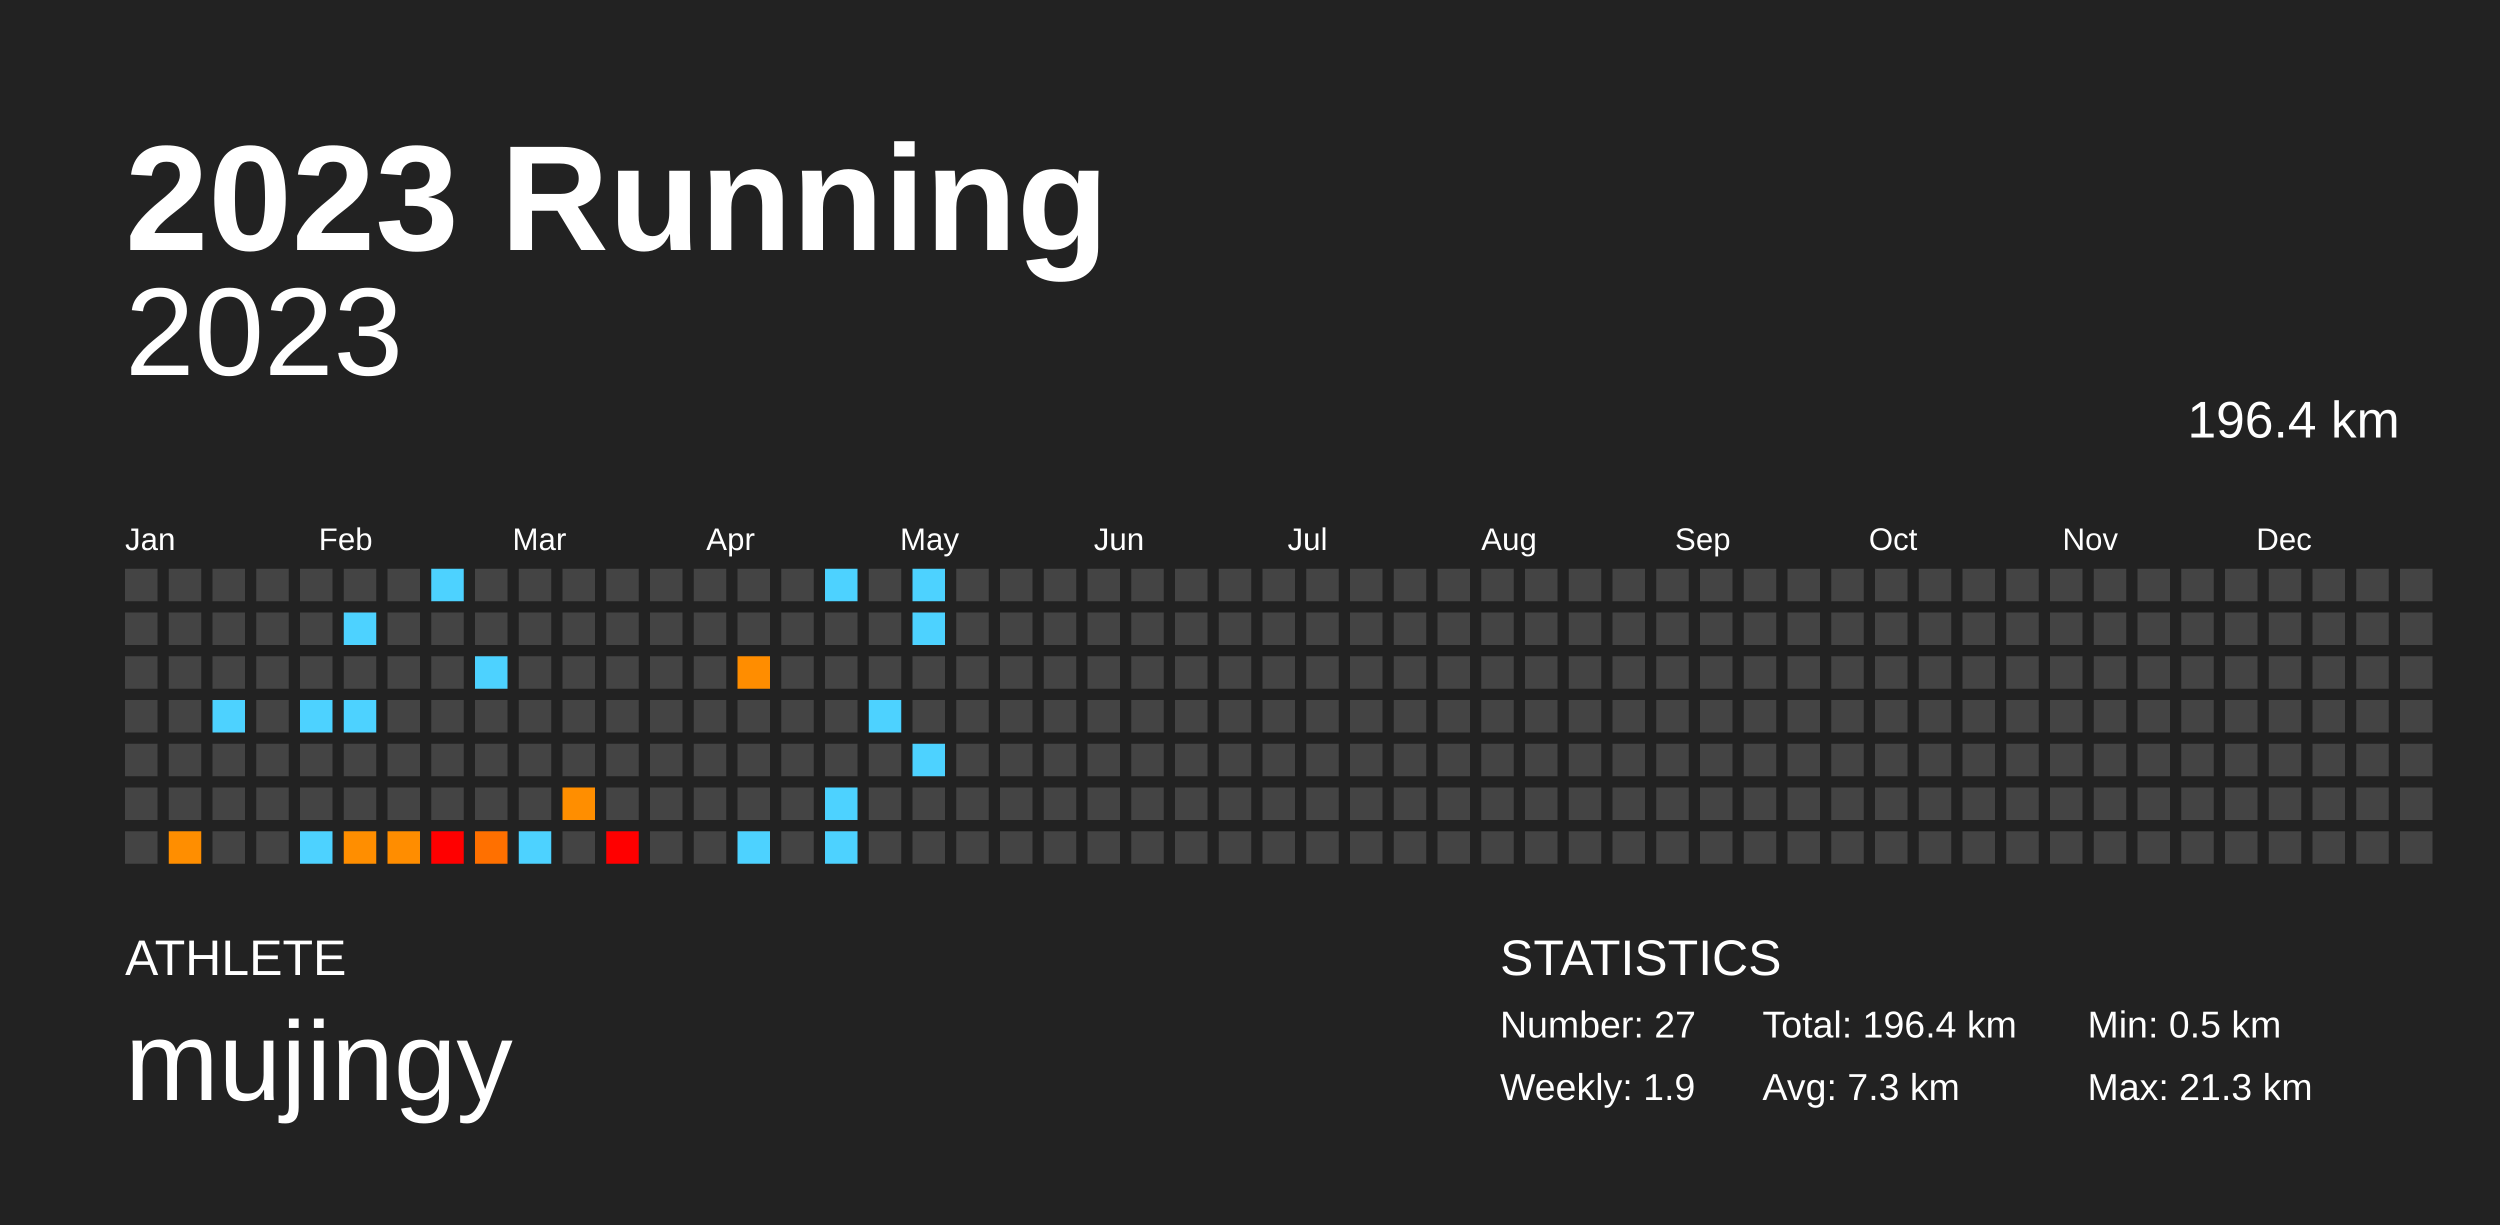
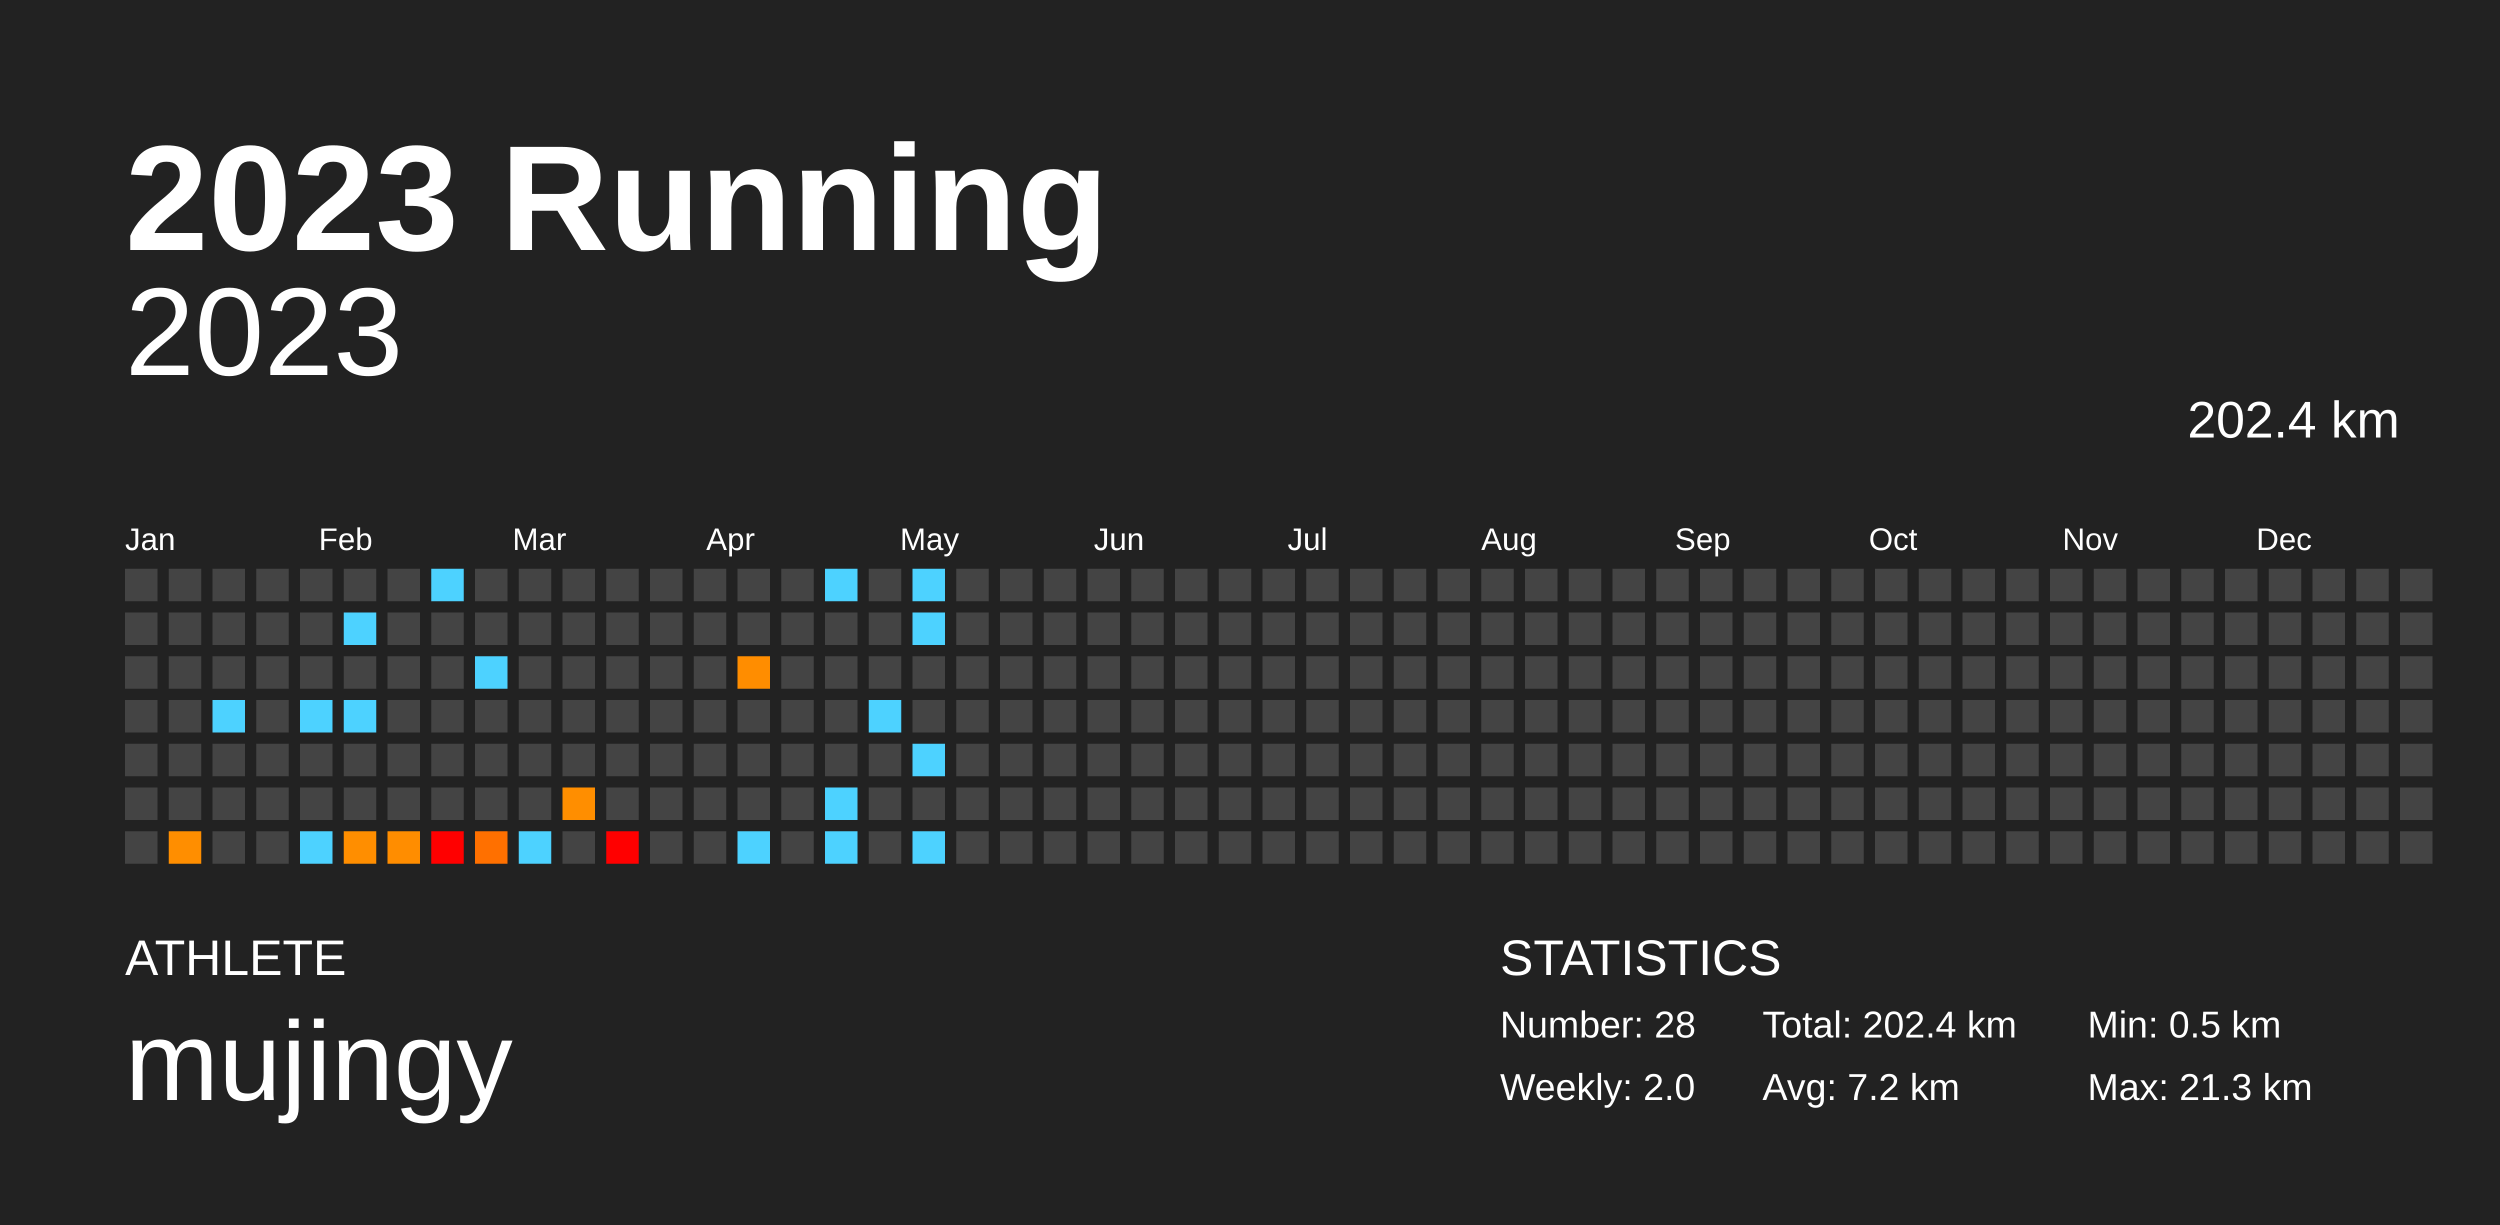
<svg xmlns="http://www.w3.org/2000/svg" baseProfile="full" height="98mm" version="1.1" viewBox="0,0,200,98" width="200mm">
  <defs />
  <rect fill="#222222" height="98" width="200" x="0" y="0" />
  <text fill="#FFFFFF" style="font-size:12px; font-family:Arial; font-weight:bold;" x="10" y="20">2023 Running</text>
  <text fill="#FFFFFF" style="font-size:4px; font-family:Arial" x="10" y="78">ATHLETE</text>
  <text fill="#FFFFFF" style="font-size:9px; font-family:Arial" x="10" y="88">mujingy</text>
  <text fill="#FFFFFF" style="font-size:4px; font-family:Arial" x="120" y="78">STATISTICS</text>
-   <text fill="#FFFFFF" style="font-size:3px; font-family:Arial" x="120" y="83">Number: 27</text>
-   <text fill="#FFFFFF" style="font-size:3px; font-family:Arial" x="120" y="88">Weekly: 1.9</text>
-   <text fill="#FFFFFF" style="font-size:3px; font-family:Arial" x="141" y="83">Total: 196.4 km</text>
-   <text fill="#FFFFFF" style="font-size:3px; font-family:Arial" x="141" y="88">Avg: 7.3 km</text>
+   <text fill="#FFFFFF" style="font-size:3px; font-family:Arial" x="120" y="83">Number: 28</text>
+   <text fill="#FFFFFF" style="font-size:3px; font-family:Arial" x="120" y="88">Weekly: 2.0</text>
+   <text fill="#FFFFFF" style="font-size:3px; font-family:Arial" x="141" y="83">Total: 202.4 km</text>
+   <text fill="#FFFFFF" style="font-size:3px; font-family:Arial" x="141" y="88">Avg: 7.2 km</text>
  <text fill="#FFFFFF" style="font-size:3px; font-family:Arial" x="167" y="83">Min: 0.5 km</text>
  <text fill="#FFFFFF" style="font-size:3px; font-family:Arial" x="167" y="88">Max: 21.3 km</text>
  <text alignment-baseline="hanging" fill="#FFFFFF" style="font-size:10.0px; font-family:Arial;" x="10" y="30">2023</text>
-   <text alignment-baseline="hanging" fill="#FFFFFF" style="font-size:4.125px; font-family:Arial;" x="175" y="35">196.4 km</text>
+   <text alignment-baseline="hanging" fill="#FFFFFF" style="font-size:4.125px; font-family:Arial;" x="175" y="35">202.4 km</text>
  <text fill="#FFFFFF" style="font-size:2.5px; font-family:Arial" x="10.0" y="44">Jan</text>
  <text fill="#FFFFFF" style="font-size:2.5px; font-family:Arial" x="25.5" y="44">Feb</text>
  <text fill="#FFFFFF" style="font-size:2.5px; font-family:Arial" x="41.0" y="44">Mar</text>
  <text fill="#FFFFFF" style="font-size:2.5px; font-family:Arial" x="56.5" y="44">Apr</text>
  <text fill="#FFFFFF" style="font-size:2.5px; font-family:Arial" x="72.0" y="44">May</text>
  <text fill="#FFFFFF" style="font-size:2.5px; font-family:Arial" x="87.5" y="44">Jun</text>
  <text fill="#FFFFFF" style="font-size:2.5px; font-family:Arial" x="103.0" y="44">Jul</text>
  <text fill="#FFFFFF" style="font-size:2.5px; font-family:Arial" x="118.5" y="44">Aug</text>
  <text fill="#FFFFFF" style="font-size:2.5px; font-family:Arial" x="134.0" y="44">Sep</text>
  <text fill="#FFFFFF" style="font-size:2.5px; font-family:Arial" x="149.5" y="44">Oct</text>
  <text fill="#FFFFFF" style="font-size:2.5px; font-family:Arial" x="165.0" y="44">Nov</text>
  <text fill="#FFFFFF" style="font-size:2.5px; font-family:Arial" x="180.5" y="44">Dec</text>
  <rect fill="#444444" height="2.6" width="2.6" x="10.0" y="45.5" />
  <rect fill="#444444" height="2.6" width="2.6" x="10.0" y="49.0" />
  <rect fill="#444444" height="2.6" width="2.6" x="10.0" y="52.5" />
  <rect fill="#444444" height="2.6" width="2.6" x="10.0" y="56.0" />
  <rect fill="#444444" height="2.6" width="2.6" x="10.0" y="59.5" />
  <rect fill="#444444" height="2.6" width="2.6" x="10.0" y="63.0" />
  <rect fill="#444444" height="2.6" width="2.6" x="10.0" y="66.5" />
  <rect fill="#444444" height="2.6" width="2.6" x="13.5" y="45.5" />
  <rect fill="#444444" height="2.6" width="2.6" x="13.5" y="49.0" />
  <rect fill="#444444" height="2.6" width="2.6" x="13.5" y="52.5" />
  <rect fill="#444444" height="2.6" width="2.6" x="13.5" y="56.0" />
  <rect fill="#444444" height="2.6" width="2.6" x="13.5" y="59.5" />
  <rect fill="#444444" height="2.6" width="2.6" x="13.5" y="63.0" />
  <rect fill="#ff8e00" height="2.6" width="2.6" x="13.5" y="66.5" />
  <rect fill="#444444" height="2.6" width="2.6" x="17.0" y="45.5" />
  <rect fill="#444444" height="2.6" width="2.6" x="17.0" y="49.0" />
  <rect fill="#444444" height="2.6" width="2.6" x="17.0" y="52.5" />
  <rect fill="#4dd2ff" height="2.6" width="2.6" x="17.0" y="56.0" />
  <rect fill="#444444" height="2.6" width="2.6" x="17.0" y="59.5" />
  <rect fill="#444444" height="2.6" width="2.6" x="17.0" y="63.0" />
  <rect fill="#444444" height="2.6" width="2.6" x="17.0" y="66.5" />
  <rect fill="#444444" height="2.6" width="2.6" x="20.5" y="45.5" />
  <rect fill="#444444" height="2.6" width="2.6" x="20.5" y="49.0" />
  <rect fill="#444444" height="2.6" width="2.6" x="20.5" y="52.5" />
  <rect fill="#444444" height="2.6" width="2.6" x="20.5" y="56.0" />
  <rect fill="#444444" height="2.6" width="2.6" x="20.5" y="59.5" />
  <rect fill="#444444" height="2.6" width="2.6" x="20.5" y="63.0" />
  <rect fill="#444444" height="2.6" width="2.6" x="20.5" y="66.5" />
  <rect fill="#444444" height="2.6" width="2.6" x="24.0" y="45.5" />
  <rect fill="#444444" height="2.6" width="2.6" x="24.0" y="49.0" />
  <rect fill="#444444" height="2.6" width="2.6" x="24.0" y="52.5" />
  <rect fill="#4dd2ff" height="2.6" width="2.6" x="24.0" y="56.0" />
  <rect fill="#444444" height="2.6" width="2.6" x="24.0" y="59.5" />
  <rect fill="#444444" height="2.6" width="2.6" x="24.0" y="63.0" />
  <rect fill="#4dd2ff" height="2.6" width="2.6" x="24.0" y="66.5" />
  <rect fill="#444444" height="2.6" width="2.6" x="27.5" y="45.5" />
  <rect fill="#4dd2ff" height="2.6" width="2.6" x="27.5" y="49.0" />
  <rect fill="#444444" height="2.6" width="2.6" x="27.5" y="52.5" />
  <rect fill="#4dd2ff" height="2.6" width="2.6" x="27.5" y="56.0" />
  <rect fill="#444444" height="2.6" width="2.6" x="27.5" y="59.5" />
  <rect fill="#444444" height="2.6" width="2.6" x="27.5" y="63.0" />
  <rect fill="#ff8e00" height="2.6" width="2.6" x="27.5" y="66.5" />
  <rect fill="#444444" height="2.6" width="2.6" x="31.0" y="45.5" />
  <rect fill="#444444" height="2.6" width="2.6" x="31.0" y="49.0" />
  <rect fill="#444444" height="2.6" width="2.6" x="31.0" y="52.5" />
  <rect fill="#444444" height="2.6" width="2.6" x="31.0" y="56.0" />
  <rect fill="#444444" height="2.6" width="2.6" x="31.0" y="59.5" />
  <rect fill="#444444" height="2.6" width="2.6" x="31.0" y="63.0" />
  <rect fill="#ff8d00" height="2.6" width="2.6" x="31.0" y="66.5" />
  <rect fill="#4dd2ff" height="2.6" width="2.6" x="34.5" y="45.5" />
  <rect fill="#444444" height="2.6" width="2.6" x="34.5" y="49.0" />
  <rect fill="#444444" height="2.6" width="2.6" x="34.5" y="52.5" />
  <rect fill="#444444" height="2.6" width="2.6" x="34.5" y="56.0" />
  <rect fill="#444444" height="2.6" width="2.6" x="34.5" y="59.5" />
  <rect fill="#444444" height="2.6" width="2.6" x="34.5" y="63.0" />
  <rect fill="red" height="2.6" width="2.6" x="34.5" y="66.5" />
  <rect fill="#444444" height="2.6" width="2.6" x="38.0" y="45.5" />
  <rect fill="#444444" height="2.6" width="2.6" x="38.0" y="49.0" />
  <rect fill="#4dd2ff" height="2.6" width="2.6" x="38.0" y="52.5" />
  <rect fill="#444444" height="2.6" width="2.6" x="38.0" y="56.0" />
  <rect fill="#444444" height="2.6" width="2.6" x="38.0" y="59.5" />
  <rect fill="#444444" height="2.6" width="2.6" x="38.0" y="63.0" />
  <rect fill="#ff7000" height="2.6" width="2.6" x="38.0" y="66.5" />
  <rect fill="#444444" height="2.6" width="2.6" x="41.5" y="45.5" />
  <rect fill="#444444" height="2.6" width="2.6" x="41.5" y="49.0" />
  <rect fill="#444444" height="2.6" width="2.6" x="41.5" y="52.5" />
  <rect fill="#444444" height="2.6" width="2.6" x="41.5" y="56.0" />
  <rect fill="#444444" height="2.6" width="2.6" x="41.5" y="59.5" />
  <rect fill="#444444" height="2.6" width="2.6" x="41.5" y="63.0" />
  <rect fill="#4dd2ff" height="2.6" width="2.6" x="41.5" y="66.5" />
  <rect fill="#444444" height="2.6" width="2.6" x="45.0" y="45.5" />
  <rect fill="#444444" height="2.6" width="2.6" x="45.0" y="49.0" />
  <rect fill="#444444" height="2.6" width="2.6" x="45.0" y="52.5" />
  <rect fill="#444444" height="2.6" width="2.6" x="45.0" y="56.0" />
  <rect fill="#444444" height="2.6" width="2.6" x="45.0" y="59.5" />
  <rect fill="#ff8e00" height="2.6" width="2.6" x="45.0" y="63.0" />
  <rect fill="#444444" height="2.6" width="2.6" x="45.0" y="66.5" />
  <rect fill="#444444" height="2.6" width="2.6" x="48.5" y="45.5" />
  <rect fill="#444444" height="2.6" width="2.6" x="48.5" y="49.0" />
  <rect fill="#444444" height="2.6" width="2.6" x="48.5" y="52.5" />
  <rect fill="#444444" height="2.6" width="2.6" x="48.5" y="56.0" />
  <rect fill="#444444" height="2.6" width="2.6" x="48.5" y="59.5" />
  <rect fill="#444444" height="2.6" width="2.6" x="48.5" y="63.0" />
  <rect fill="red" height="2.6" width="2.6" x="48.5" y="66.5" />
  <rect fill="#444444" height="2.6" width="2.6" x="52.0" y="45.5" />
  <rect fill="#444444" height="2.6" width="2.6" x="52.0" y="49.0" />
  <rect fill="#444444" height="2.6" width="2.6" x="52.0" y="52.5" />
  <rect fill="#444444" height="2.6" width="2.6" x="52.0" y="56.0" />
  <rect fill="#444444" height="2.6" width="2.6" x="52.0" y="59.5" />
  <rect fill="#444444" height="2.6" width="2.6" x="52.0" y="63.0" />
  <rect fill="#444444" height="2.6" width="2.6" x="52.0" y="66.5" />
  <rect fill="#444444" height="2.6" width="2.6" x="55.5" y="45.5" />
  <rect fill="#444444" height="2.6" width="2.6" x="55.5" y="49.0" />
  <rect fill="#444444" height="2.6" width="2.6" x="55.5" y="52.5" />
  <rect fill="#444444" height="2.6" width="2.6" x="55.5" y="56.0" />
  <rect fill="#444444" height="2.6" width="2.6" x="55.5" y="59.5" />
  <rect fill="#444444" height="2.6" width="2.6" x="55.5" y="63.0" />
  <rect fill="#444444" height="2.6" width="2.6" x="55.5" y="66.5" />
  <rect fill="#444444" height="2.6" width="2.6" x="59.0" y="45.5" />
  <rect fill="#444444" height="2.6" width="2.6" x="59.0" y="49.0" />
  <rect fill="#ff8d00" height="2.6" width="2.6" x="59.0" y="52.5" />
  <rect fill="#444444" height="2.6" width="2.6" x="59.0" y="56.0" />
  <rect fill="#444444" height="2.6" width="2.6" x="59.0" y="59.5" />
  <rect fill="#444444" height="2.6" width="2.6" x="59.0" y="63.0" />
  <rect fill="#4dd2ff" height="2.6" width="2.6" x="59.0" y="66.5" />
  <rect fill="#444444" height="2.6" width="2.6" x="62.5" y="45.5" />
  <rect fill="#444444" height="2.6" width="2.6" x="62.5" y="49.0" />
  <rect fill="#444444" height="2.6" width="2.6" x="62.5" y="52.5" />
  <rect fill="#444444" height="2.6" width="2.6" x="62.5" y="56.0" />
  <rect fill="#444444" height="2.6" width="2.6" x="62.5" y="59.5" />
  <rect fill="#444444" height="2.6" width="2.6" x="62.5" y="63.0" />
  <rect fill="#444444" height="2.6" width="2.6" x="62.5" y="66.5" />
  <rect fill="#4dd2ff" height="2.6" width="2.6" x="66.0" y="45.5" />
  <rect fill="#444444" height="2.6" width="2.6" x="66.0" y="49.0" />
  <rect fill="#444444" height="2.6" width="2.6" x="66.0" y="52.5" />
  <rect fill="#444444" height="2.6" width="2.6" x="66.0" y="56.0" />
  <rect fill="#444444" height="2.6" width="2.6" x="66.0" y="59.5" />
  <rect fill="#4dd2ff" height="2.6" width="2.6" x="66.0" y="63.0" />
  <rect fill="#4dd2ff" height="2.6" width="2.6" x="66.0" y="66.5" />
  <rect fill="#444444" height="2.6" width="2.6" x="69.5" y="45.5" />
  <rect fill="#444444" height="2.6" width="2.6" x="69.5" y="49.0" />
  <rect fill="#444444" height="2.6" width="2.6" x="69.5" y="52.5" />
  <rect fill="#4dd2ff" height="2.6" width="2.6" x="69.5" y="56.0" />
  <rect fill="#444444" height="2.6" width="2.6" x="69.5" y="59.5" />
  <rect fill="#444444" height="2.6" width="2.6" x="69.5" y="63.0" />
  <rect fill="#444444" height="2.6" width="2.6" x="69.5" y="66.5" />
  <rect fill="#4dd2ff" height="2.6" width="2.6" x="73.0" y="45.5" />
  <rect fill="#4dd2ff" height="2.6" width="2.6" x="73.0" y="49.0" />
  <rect fill="#444444" height="2.6" width="2.6" x="73.0" y="52.5" />
  <rect fill="#444444" height="2.6" width="2.6" x="73.0" y="56.0" />
  <rect fill="#4dd2ff" height="2.6" width="2.6" x="73.0" y="59.5" />
  <rect fill="#444444" height="2.6" width="2.6" x="73.0" y="63.0" />
-   <rect fill="#444444" height="2.6" width="2.6" x="73.0" y="66.5" />
+   <rect fill="#4dd2ff" height="2.6" width="2.6" x="73.0" y="66.5" />
  <rect fill="#444444" height="2.6" width="2.6" x="76.5" y="45.5" />
  <rect fill="#444444" height="2.6" width="2.6" x="76.5" y="49.0" />
  <rect fill="#444444" height="2.6" width="2.6" x="76.5" y="52.5" />
  <rect fill="#444444" height="2.6" width="2.6" x="76.5" y="56.0" />
  <rect fill="#444444" height="2.6" width="2.6" x="76.5" y="59.5" />
  <rect fill="#444444" height="2.6" width="2.6" x="76.5" y="63.0" />
  <rect fill="#444444" height="2.6" width="2.6" x="76.5" y="66.5" />
  <rect fill="#444444" height="2.6" width="2.6" x="80.0" y="45.5" />
  <rect fill="#444444" height="2.6" width="2.6" x="80.0" y="49.0" />
  <rect fill="#444444" height="2.6" width="2.6" x="80.0" y="52.5" />
  <rect fill="#444444" height="2.6" width="2.6" x="80.0" y="56.0" />
  <rect fill="#444444" height="2.6" width="2.6" x="80.0" y="59.5" />
  <rect fill="#444444" height="2.6" width="2.6" x="80.0" y="63.0" />
  <rect fill="#444444" height="2.6" width="2.6" x="80.0" y="66.5" />
  <rect fill="#444444" height="2.6" width="2.6" x="83.5" y="45.5" />
  <rect fill="#444444" height="2.6" width="2.6" x="83.5" y="49.0" />
  <rect fill="#444444" height="2.6" width="2.6" x="83.5" y="52.5" />
  <rect fill="#444444" height="2.6" width="2.6" x="83.5" y="56.0" />
  <rect fill="#444444" height="2.6" width="2.6" x="83.5" y="59.5" />
  <rect fill="#444444" height="2.6" width="2.6" x="83.5" y="63.0" />
  <rect fill="#444444" height="2.6" width="2.6" x="83.5" y="66.5" />
  <rect fill="#444444" height="2.6" width="2.6" x="87.0" y="45.5" />
  <rect fill="#444444" height="2.6" width="2.6" x="87.0" y="49.0" />
  <rect fill="#444444" height="2.6" width="2.6" x="87.0" y="52.5" />
  <rect fill="#444444" height="2.6" width="2.6" x="87.0" y="56.0" />
  <rect fill="#444444" height="2.6" width="2.6" x="87.0" y="59.5" />
  <rect fill="#444444" height="2.6" width="2.6" x="87.0" y="63.0" />
  <rect fill="#444444" height="2.6" width="2.6" x="87.0" y="66.5" />
  <rect fill="#444444" height="2.6" width="2.6" x="90.5" y="45.5" />
  <rect fill="#444444" height="2.6" width="2.6" x="90.5" y="49.0" />
  <rect fill="#444444" height="2.6" width="2.6" x="90.5" y="52.5" />
  <rect fill="#444444" height="2.6" width="2.6" x="90.5" y="56.0" />
  <rect fill="#444444" height="2.6" width="2.6" x="90.5" y="59.5" />
  <rect fill="#444444" height="2.6" width="2.6" x="90.5" y="63.0" />
  <rect fill="#444444" height="2.6" width="2.6" x="90.5" y="66.5" />
  <rect fill="#444444" height="2.6" width="2.6" x="94.0" y="45.5" />
  <rect fill="#444444" height="2.6" width="2.6" x="94.0" y="49.0" />
  <rect fill="#444444" height="2.6" width="2.6" x="94.0" y="52.5" />
  <rect fill="#444444" height="2.6" width="2.6" x="94.0" y="56.0" />
  <rect fill="#444444" height="2.6" width="2.6" x="94.0" y="59.5" />
  <rect fill="#444444" height="2.6" width="2.6" x="94.0" y="63.0" />
  <rect fill="#444444" height="2.6" width="2.6" x="94.0" y="66.5" />
  <rect fill="#444444" height="2.6" width="2.6" x="97.5" y="45.5" />
  <rect fill="#444444" height="2.6" width="2.6" x="97.5" y="49.0" />
  <rect fill="#444444" height="2.6" width="2.6" x="97.5" y="52.5" />
  <rect fill="#444444" height="2.6" width="2.6" x="97.5" y="56.0" />
  <rect fill="#444444" height="2.6" width="2.6" x="97.5" y="59.5" />
  <rect fill="#444444" height="2.6" width="2.6" x="97.5" y="63.0" />
  <rect fill="#444444" height="2.6" width="2.6" x="97.5" y="66.5" />
  <rect fill="#444444" height="2.6" width="2.6" x="101.0" y="45.5" />
  <rect fill="#444444" height="2.6" width="2.6" x="101.0" y="49.0" />
  <rect fill="#444444" height="2.6" width="2.6" x="101.0" y="52.5" />
  <rect fill="#444444" height="2.6" width="2.6" x="101.0" y="56.0" />
  <rect fill="#444444" height="2.6" width="2.6" x="101.0" y="59.5" />
  <rect fill="#444444" height="2.6" width="2.6" x="101.0" y="63.0" />
  <rect fill="#444444" height="2.6" width="2.6" x="101.0" y="66.5" />
  <rect fill="#444444" height="2.6" width="2.6" x="104.5" y="45.5" />
  <rect fill="#444444" height="2.6" width="2.6" x="104.5" y="49.0" />
  <rect fill="#444444" height="2.6" width="2.6" x="104.5" y="52.5" />
  <rect fill="#444444" height="2.6" width="2.6" x="104.5" y="56.0" />
  <rect fill="#444444" height="2.6" width="2.6" x="104.5" y="59.5" />
  <rect fill="#444444" height="2.6" width="2.6" x="104.5" y="63.0" />
  <rect fill="#444444" height="2.6" width="2.6" x="104.5" y="66.5" />
  <rect fill="#444444" height="2.6" width="2.6" x="108.0" y="45.5" />
  <rect fill="#444444" height="2.6" width="2.6" x="108.0" y="49.0" />
  <rect fill="#444444" height="2.6" width="2.6" x="108.0" y="52.5" />
  <rect fill="#444444" height="2.6" width="2.6" x="108.0" y="56.0" />
  <rect fill="#444444" height="2.6" width="2.6" x="108.0" y="59.5" />
  <rect fill="#444444" height="2.6" width="2.6" x="108.0" y="63.0" />
  <rect fill="#444444" height="2.6" width="2.6" x="108.0" y="66.5" />
  <rect fill="#444444" height="2.6" width="2.6" x="111.5" y="45.5" />
  <rect fill="#444444" height="2.6" width="2.6" x="111.5" y="49.0" />
  <rect fill="#444444" height="2.6" width="2.6" x="111.5" y="52.5" />
  <rect fill="#444444" height="2.6" width="2.6" x="111.5" y="56.0" />
  <rect fill="#444444" height="2.6" width="2.6" x="111.5" y="59.5" />
  <rect fill="#444444" height="2.6" width="2.6" x="111.5" y="63.0" />
  <rect fill="#444444" height="2.6" width="2.6" x="111.5" y="66.5" />
  <rect fill="#444444" height="2.6" width="2.6" x="115.0" y="45.5" />
  <rect fill="#444444" height="2.6" width="2.6" x="115.0" y="49.0" />
  <rect fill="#444444" height="2.6" width="2.6" x="115.0" y="52.5" />
  <rect fill="#444444" height="2.6" width="2.6" x="115.0" y="56.0" />
  <rect fill="#444444" height="2.6" width="2.6" x="115.0" y="59.5" />
  <rect fill="#444444" height="2.6" width="2.6" x="115.0" y="63.0" />
  <rect fill="#444444" height="2.6" width="2.6" x="115.0" y="66.5" />
  <rect fill="#444444" height="2.6" width="2.6" x="118.5" y="45.5" />
  <rect fill="#444444" height="2.6" width="2.6" x="118.5" y="49.0" />
  <rect fill="#444444" height="2.6" width="2.6" x="118.5" y="52.5" />
  <rect fill="#444444" height="2.6" width="2.6" x="118.5" y="56.0" />
  <rect fill="#444444" height="2.6" width="2.6" x="118.5" y="59.5" />
  <rect fill="#444444" height="2.6" width="2.6" x="118.5" y="63.0" />
  <rect fill="#444444" height="2.6" width="2.6" x="118.5" y="66.5" />
  <rect fill="#444444" height="2.6" width="2.6" x="122.0" y="45.5" />
  <rect fill="#444444" height="2.6" width="2.6" x="122.0" y="49.0" />
  <rect fill="#444444" height="2.6" width="2.6" x="122.0" y="52.5" />
  <rect fill="#444444" height="2.6" width="2.6" x="122.0" y="56.0" />
  <rect fill="#444444" height="2.6" width="2.6" x="122.0" y="59.5" />
  <rect fill="#444444" height="2.6" width="2.6" x="122.0" y="63.0" />
  <rect fill="#444444" height="2.6" width="2.6" x="122.0" y="66.5" />
  <rect fill="#444444" height="2.6" width="2.6" x="125.5" y="45.5" />
  <rect fill="#444444" height="2.6" width="2.6" x="125.5" y="49.0" />
  <rect fill="#444444" height="2.6" width="2.6" x="125.5" y="52.5" />
  <rect fill="#444444" height="2.6" width="2.6" x="125.5" y="56.0" />
  <rect fill="#444444" height="2.6" width="2.6" x="125.5" y="59.5" />
  <rect fill="#444444" height="2.6" width="2.6" x="125.5" y="63.0" />
  <rect fill="#444444" height="2.6" width="2.6" x="125.5" y="66.5" />
  <rect fill="#444444" height="2.6" width="2.6" x="129.0" y="45.5" />
  <rect fill="#444444" height="2.6" width="2.6" x="129.0" y="49.0" />
  <rect fill="#444444" height="2.6" width="2.6" x="129.0" y="52.5" />
  <rect fill="#444444" height="2.6" width="2.6" x="129.0" y="56.0" />
  <rect fill="#444444" height="2.6" width="2.6" x="129.0" y="59.5" />
  <rect fill="#444444" height="2.6" width="2.6" x="129.0" y="63.0" />
  <rect fill="#444444" height="2.6" width="2.6" x="129.0" y="66.5" />
  <rect fill="#444444" height="2.6" width="2.6" x="132.5" y="45.5" />
  <rect fill="#444444" height="2.6" width="2.6" x="132.5" y="49.0" />
  <rect fill="#444444" height="2.6" width="2.6" x="132.5" y="52.5" />
  <rect fill="#444444" height="2.6" width="2.6" x="132.5" y="56.0" />
  <rect fill="#444444" height="2.6" width="2.6" x="132.5" y="59.5" />
  <rect fill="#444444" height="2.6" width="2.6" x="132.5" y="63.0" />
  <rect fill="#444444" height="2.6" width="2.6" x="132.5" y="66.5" />
  <rect fill="#444444" height="2.6" width="2.6" x="136.0" y="45.5" />
  <rect fill="#444444" height="2.6" width="2.6" x="136.0" y="49.0" />
  <rect fill="#444444" height="2.6" width="2.6" x="136.0" y="52.5" />
  <rect fill="#444444" height="2.6" width="2.6" x="136.0" y="56.0" />
  <rect fill="#444444" height="2.6" width="2.6" x="136.0" y="59.5" />
  <rect fill="#444444" height="2.6" width="2.6" x="136.0" y="63.0" />
  <rect fill="#444444" height="2.6" width="2.6" x="136.0" y="66.5" />
  <rect fill="#444444" height="2.6" width="2.6" x="139.5" y="45.5" />
  <rect fill="#444444" height="2.6" width="2.6" x="139.5" y="49.0" />
  <rect fill="#444444" height="2.6" width="2.6" x="139.5" y="52.5" />
  <rect fill="#444444" height="2.6" width="2.6" x="139.5" y="56.0" />
  <rect fill="#444444" height="2.6" width="2.6" x="139.5" y="59.5" />
  <rect fill="#444444" height="2.6" width="2.6" x="139.5" y="63.0" />
  <rect fill="#444444" height="2.6" width="2.6" x="139.5" y="66.5" />
  <rect fill="#444444" height="2.6" width="2.6" x="143.0" y="45.5" />
  <rect fill="#444444" height="2.6" width="2.6" x="143.0" y="49.0" />
  <rect fill="#444444" height="2.6" width="2.6" x="143.0" y="52.5" />
  <rect fill="#444444" height="2.6" width="2.6" x="143.0" y="56.0" />
  <rect fill="#444444" height="2.6" width="2.6" x="143.0" y="59.5" />
  <rect fill="#444444" height="2.6" width="2.6" x="143.0" y="63.0" />
  <rect fill="#444444" height="2.6" width="2.6" x="143.0" y="66.5" />
  <rect fill="#444444" height="2.6" width="2.6" x="146.5" y="45.5" />
  <rect fill="#444444" height="2.6" width="2.6" x="146.5" y="49.0" />
  <rect fill="#444444" height="2.6" width="2.6" x="146.5" y="52.5" />
  <rect fill="#444444" height="2.6" width="2.6" x="146.5" y="56.0" />
  <rect fill="#444444" height="2.6" width="2.6" x="146.5" y="59.5" />
  <rect fill="#444444" height="2.6" width="2.6" x="146.5" y="63.0" />
  <rect fill="#444444" height="2.6" width="2.6" x="146.5" y="66.5" />
  <rect fill="#444444" height="2.6" width="2.6" x="150.0" y="45.5" />
  <rect fill="#444444" height="2.6" width="2.6" x="150.0" y="49.0" />
  <rect fill="#444444" height="2.6" width="2.6" x="150.0" y="52.5" />
  <rect fill="#444444" height="2.6" width="2.6" x="150.0" y="56.0" />
  <rect fill="#444444" height="2.6" width="2.6" x="150.0" y="59.5" />
  <rect fill="#444444" height="2.6" width="2.6" x="150.0" y="63.0" />
  <rect fill="#444444" height="2.6" width="2.6" x="150.0" y="66.5" />
  <rect fill="#444444" height="2.6" width="2.6" x="153.5" y="45.5" />
  <rect fill="#444444" height="2.6" width="2.6" x="153.5" y="49.0" />
  <rect fill="#444444" height="2.6" width="2.6" x="153.5" y="52.5" />
  <rect fill="#444444" height="2.6" width="2.6" x="153.5" y="56.0" />
  <rect fill="#444444" height="2.6" width="2.6" x="153.5" y="59.5" />
  <rect fill="#444444" height="2.6" width="2.6" x="153.5" y="63.0" />
  <rect fill="#444444" height="2.6" width="2.6" x="153.5" y="66.5" />
  <rect fill="#444444" height="2.6" width="2.6" x="157.0" y="45.5" />
  <rect fill="#444444" height="2.6" width="2.6" x="157.0" y="49.0" />
  <rect fill="#444444" height="2.6" width="2.6" x="157.0" y="52.5" />
  <rect fill="#444444" height="2.6" width="2.6" x="157.0" y="56.0" />
  <rect fill="#444444" height="2.6" width="2.6" x="157.0" y="59.5" />
  <rect fill="#444444" height="2.6" width="2.6" x="157.0" y="63.0" />
  <rect fill="#444444" height="2.6" width="2.6" x="157.0" y="66.5" />
  <rect fill="#444444" height="2.6" width="2.6" x="160.5" y="45.5" />
  <rect fill="#444444" height="2.6" width="2.6" x="160.5" y="49.0" />
  <rect fill="#444444" height="2.6" width="2.6" x="160.5" y="52.5" />
  <rect fill="#444444" height="2.6" width="2.6" x="160.5" y="56.0" />
  <rect fill="#444444" height="2.6" width="2.6" x="160.5" y="59.5" />
  <rect fill="#444444" height="2.6" width="2.6" x="160.5" y="63.0" />
  <rect fill="#444444" height="2.6" width="2.6" x="160.5" y="66.5" />
  <rect fill="#444444" height="2.6" width="2.6" x="164.0" y="45.5" />
  <rect fill="#444444" height="2.6" width="2.6" x="164.0" y="49.0" />
  <rect fill="#444444" height="2.6" width="2.6" x="164.0" y="52.5" />
  <rect fill="#444444" height="2.6" width="2.6" x="164.0" y="56.0" />
  <rect fill="#444444" height="2.6" width="2.6" x="164.0" y="59.5" />
  <rect fill="#444444" height="2.6" width="2.6" x="164.0" y="63.0" />
  <rect fill="#444444" height="2.6" width="2.6" x="164.0" y="66.5" />
  <rect fill="#444444" height="2.6" width="2.6" x="167.5" y="45.5" />
  <rect fill="#444444" height="2.6" width="2.6" x="167.5" y="49.0" />
  <rect fill="#444444" height="2.6" width="2.6" x="167.5" y="52.5" />
  <rect fill="#444444" height="2.6" width="2.6" x="167.5" y="56.0" />
  <rect fill="#444444" height="2.6" width="2.6" x="167.5" y="59.5" />
  <rect fill="#444444" height="2.6" width="2.6" x="167.5" y="63.0" />
  <rect fill="#444444" height="2.6" width="2.6" x="167.5" y="66.5" />
  <rect fill="#444444" height="2.6" width="2.6" x="171.0" y="45.5" />
  <rect fill="#444444" height="2.6" width="2.6" x="171.0" y="49.0" />
  <rect fill="#444444" height="2.6" width="2.6" x="171.0" y="52.5" />
  <rect fill="#444444" height="2.6" width="2.6" x="171.0" y="56.0" />
  <rect fill="#444444" height="2.6" width="2.6" x="171.0" y="59.5" />
  <rect fill="#444444" height="2.6" width="2.6" x="171.0" y="63.0" />
  <rect fill="#444444" height="2.6" width="2.6" x="171.0" y="66.5" />
  <rect fill="#444444" height="2.6" width="2.6" x="174.5" y="45.5" />
  <rect fill="#444444" height="2.6" width="2.6" x="174.5" y="49.0" />
  <rect fill="#444444" height="2.6" width="2.6" x="174.5" y="52.5" />
  <rect fill="#444444" height="2.6" width="2.6" x="174.5" y="56.0" />
  <rect fill="#444444" height="2.6" width="2.6" x="174.5" y="59.5" />
  <rect fill="#444444" height="2.6" width="2.6" x="174.5" y="63.0" />
  <rect fill="#444444" height="2.6" width="2.6" x="174.5" y="66.5" />
  <rect fill="#444444" height="2.6" width="2.6" x="178.0" y="45.5" />
  <rect fill="#444444" height="2.6" width="2.6" x="178.0" y="49.0" />
  <rect fill="#444444" height="2.6" width="2.6" x="178.0" y="52.5" />
  <rect fill="#444444" height="2.6" width="2.6" x="178.0" y="56.0" />
  <rect fill="#444444" height="2.6" width="2.6" x="178.0" y="59.5" />
  <rect fill="#444444" height="2.6" width="2.6" x="178.0" y="63.0" />
  <rect fill="#444444" height="2.6" width="2.6" x="178.0" y="66.5" />
  <rect fill="#444444" height="2.6" width="2.6" x="181.5" y="45.5" />
  <rect fill="#444444" height="2.6" width="2.6" x="181.5" y="49.0" />
  <rect fill="#444444" height="2.6" width="2.6" x="181.5" y="52.5" />
  <rect fill="#444444" height="2.6" width="2.6" x="181.5" y="56.0" />
  <rect fill="#444444" height="2.6" width="2.6" x="181.5" y="59.5" />
  <rect fill="#444444" height="2.6" width="2.6" x="181.5" y="63.0" />
  <rect fill="#444444" height="2.6" width="2.6" x="181.5" y="66.5" />
  <rect fill="#444444" height="2.6" width="2.6" x="185.0" y="45.5" />
  <rect fill="#444444" height="2.6" width="2.6" x="185.0" y="49.0" />
  <rect fill="#444444" height="2.6" width="2.6" x="185.0" y="52.5" />
  <rect fill="#444444" height="2.6" width="2.6" x="185.0" y="56.0" />
  <rect fill="#444444" height="2.6" width="2.6" x="185.0" y="59.5" />
  <rect fill="#444444" height="2.6" width="2.6" x="185.0" y="63.0" />
  <rect fill="#444444" height="2.6" width="2.6" x="185.0" y="66.5" />
  <rect fill="#444444" height="2.6" width="2.6" x="188.5" y="45.5" />
  <rect fill="#444444" height="2.6" width="2.6" x="188.5" y="49.0" />
  <rect fill="#444444" height="2.6" width="2.6" x="188.5" y="52.5" />
  <rect fill="#444444" height="2.6" width="2.6" x="188.5" y="56.0" />
  <rect fill="#444444" height="2.6" width="2.6" x="188.5" y="59.5" />
  <rect fill="#444444" height="2.6" width="2.6" x="188.5" y="63.0" />
  <rect fill="#444444" height="2.6" width="2.6" x="188.5" y="66.5" />
  <rect fill="#444444" height="2.6" width="2.6" x="192.0" y="45.5" />
  <rect fill="#444444" height="2.6" width="2.6" x="192.0" y="49.0" />
  <rect fill="#444444" height="2.6" width="2.6" x="192.0" y="52.5" />
  <rect fill="#444444" height="2.6" width="2.6" x="192.0" y="56.0" />
  <rect fill="#444444" height="2.6" width="2.6" x="192.0" y="59.5" />
  <rect fill="#444444" height="2.6" width="2.6" x="192.0" y="63.0" />
  <rect fill="#444444" height="2.6" width="2.6" x="192.0" y="66.5" />
</svg>
